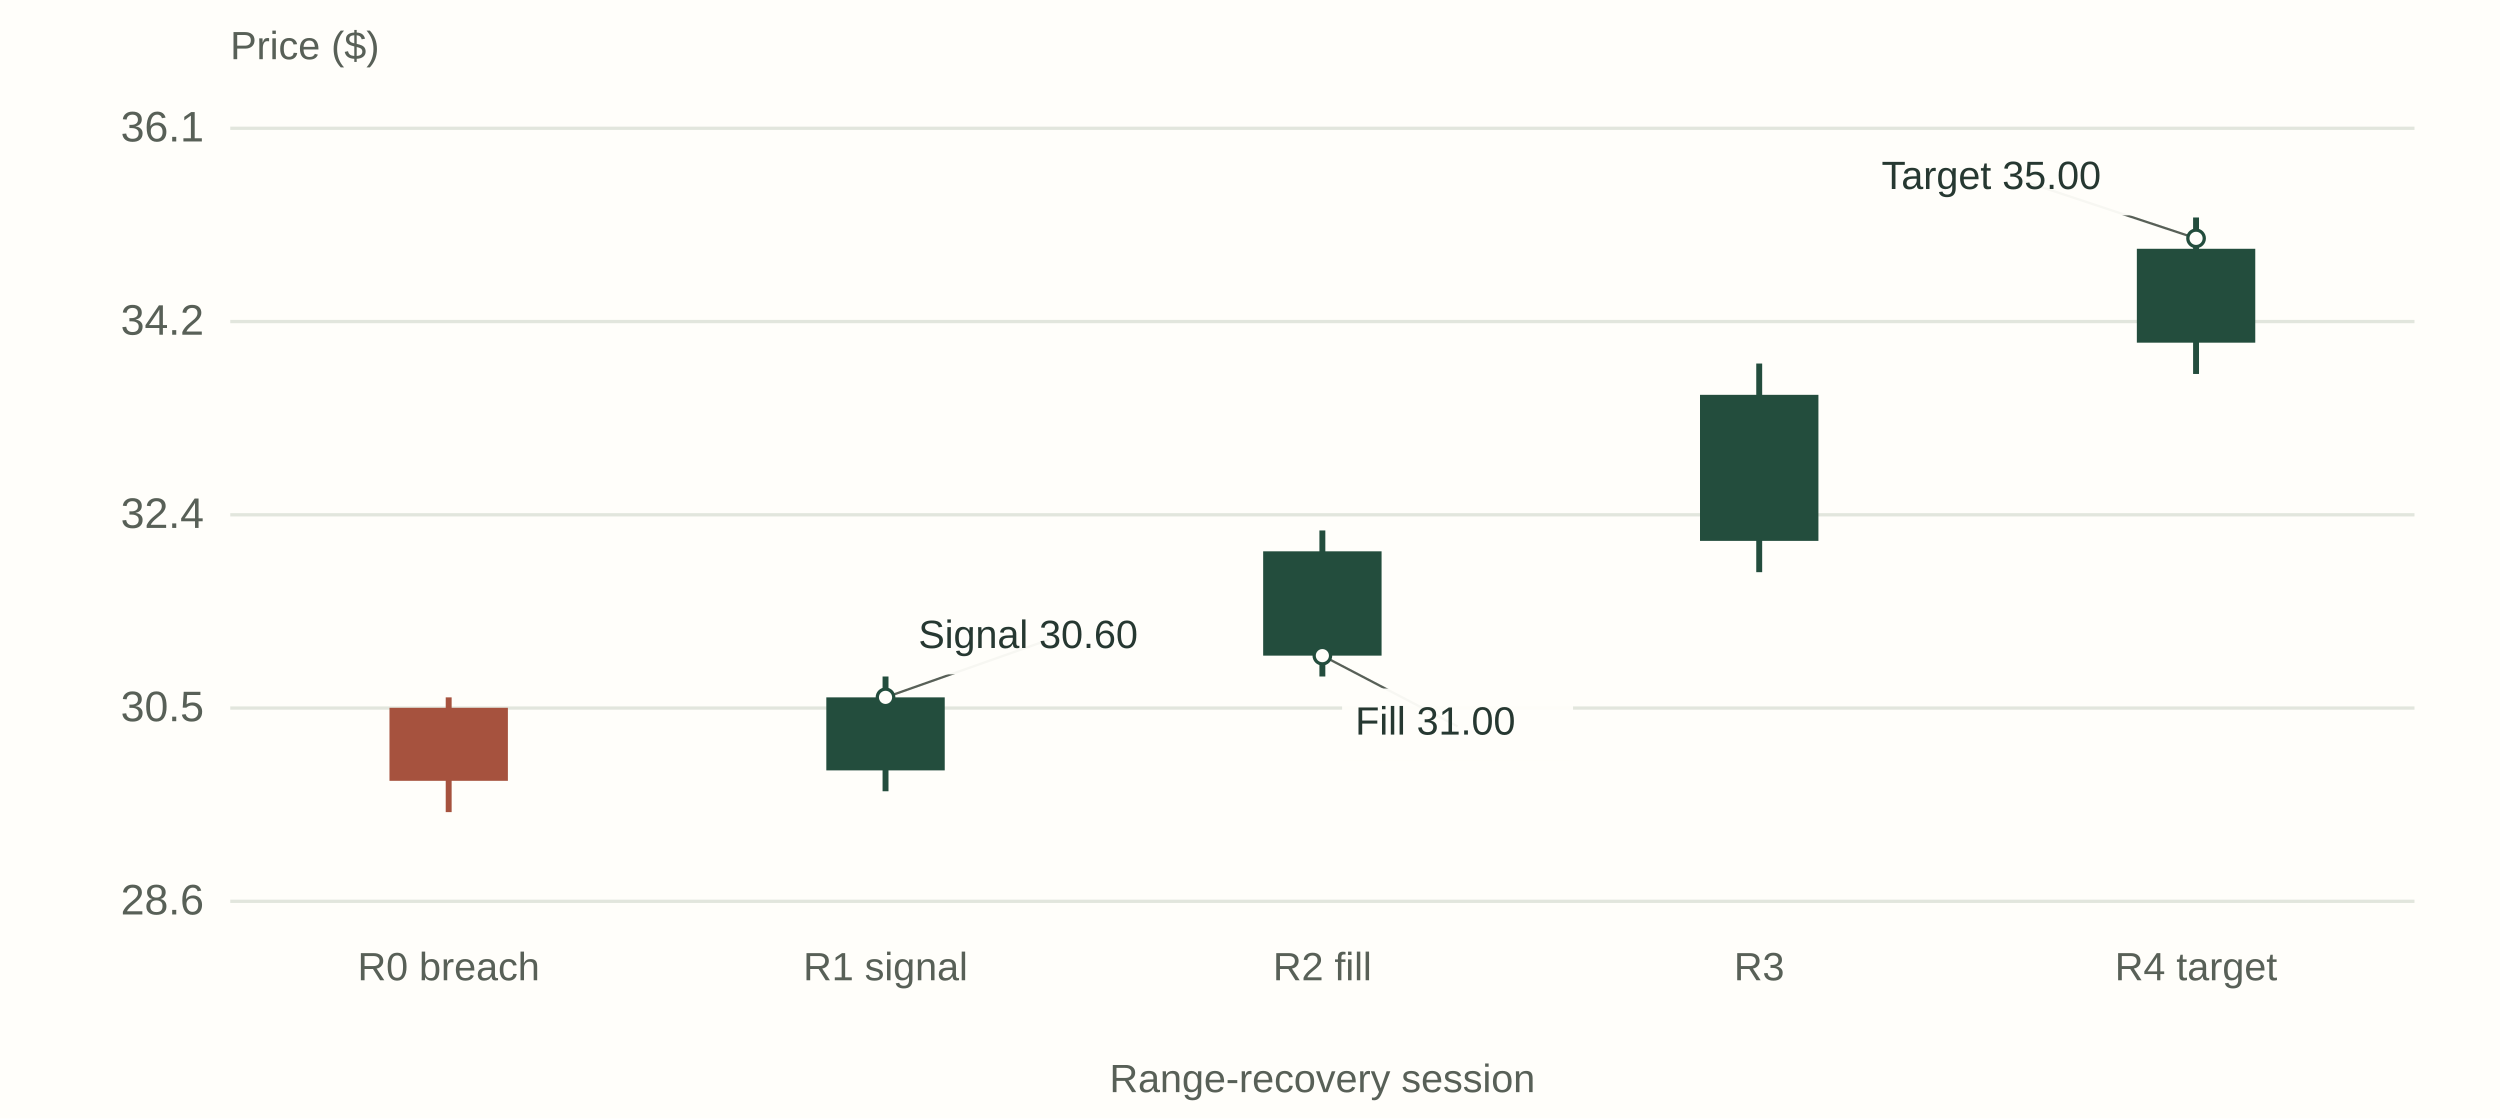
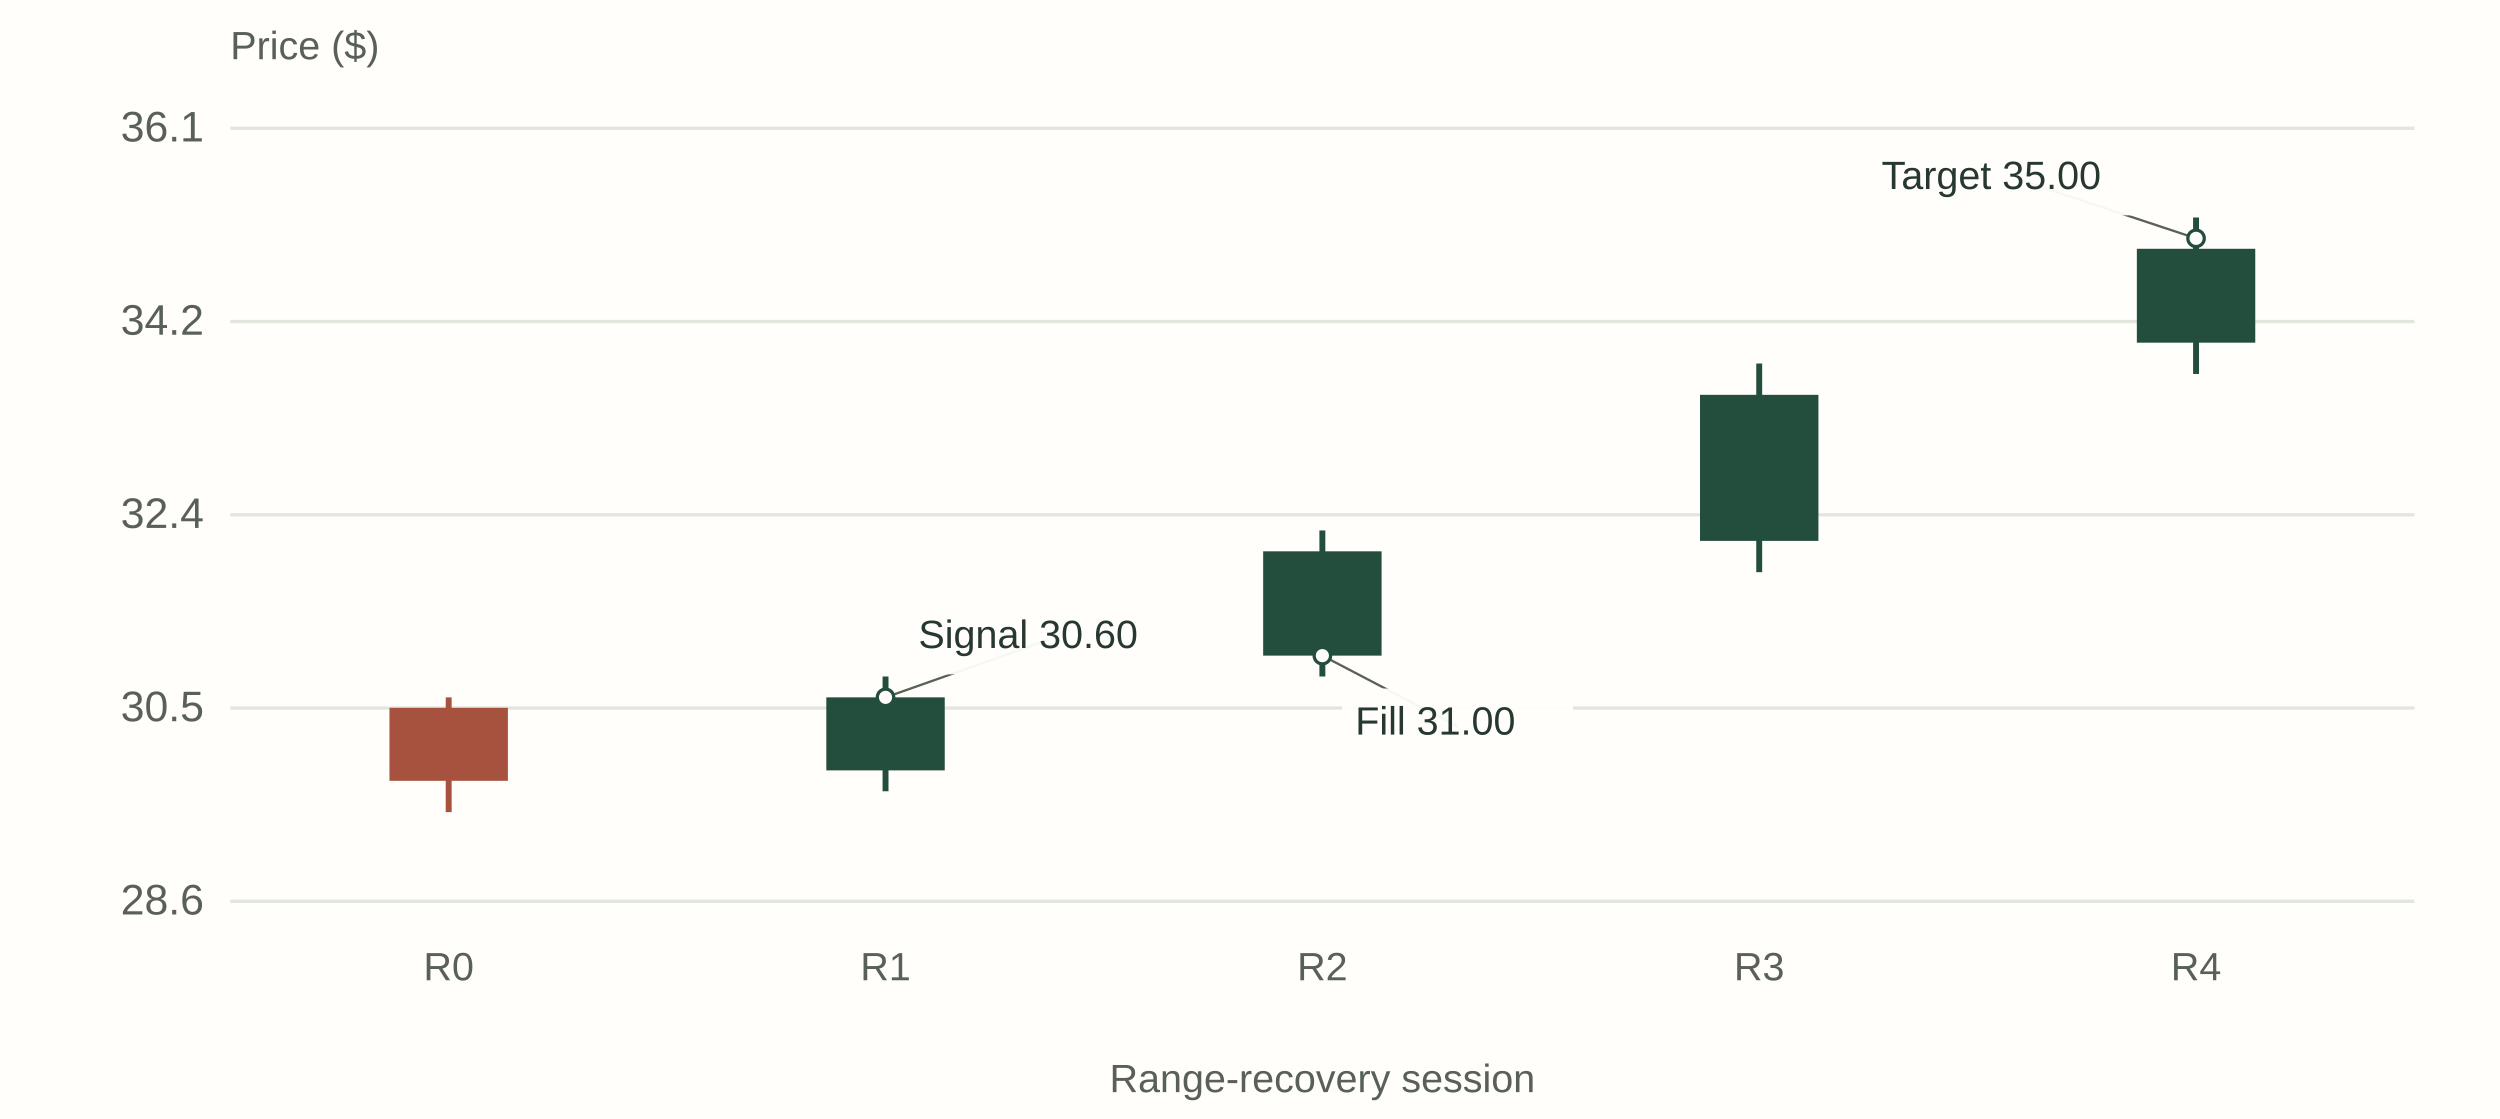
<svg xmlns="http://www.w3.org/2000/svg" viewBox="0 0 760 340" role="img" aria-label="RIVR: breach, recognition, execution and target">
  <style>.af-text{font-family:Arial,sans-serif;fill:#263831}</style>
  <rect width="760" height="340" fill="#fffefa" />
  <text class="af-text" x="70" y="18" text-anchor="start" style="font-size:12px;font-weight:400;fill:#586057;">Price ($)</text>
  <line x1="70" y1="274" x2="734" y2="274" stroke="#e2e6dd" />
  <text class="af-text" x="62" y="278" text-anchor="end" style="font-size:13px;font-weight:400;fill:#586057;">28.6</text>
  <line x1="70" y1="215.25" x2="734" y2="215.25" stroke="#e2e6dd" />
  <text class="af-text" x="62" y="219.25" text-anchor="end" style="font-size:13px;font-weight:400;fill:#586057;">30.5</text>
  <line x1="70" y1="156.5" x2="734" y2="156.5" stroke="#e2e6dd" />
  <text class="af-text" x="62" y="160.5" text-anchor="end" style="font-size:13px;font-weight:400;fill:#586057;">32.4</text>
  <line x1="70" y1="97.75" x2="734" y2="97.75" stroke="#e2e6dd" />
  <text class="af-text" x="62" y="101.75" text-anchor="end" style="font-size:13px;font-weight:400;fill:#586057;">34.2</text>
  <line x1="70" y1="39" x2="734" y2="39" stroke="#e2e6dd" />
  <text class="af-text" x="62" y="43" text-anchor="end" style="font-size:13px;font-weight:400;fill:#586057;">36.1</text>
  <line x1="136.4" y1="211.999" x2="136.4" y2="246.885" stroke="#a6523e" stroke-width="1.8" />
  <rect x="118.4" y="215.171" width="36" height="22.2" fill="#a6523e" />
-   <text class="af-text" x="136.4" y="298" text-anchor="middle" style="font-size:12px;font-weight:400;fill:#586057;">R0 breach</text>
+   <text class="af-text" x="136.4" y="298" text-anchor="middle" style="font-size:12px;font-weight:400;fill:#586057;">R0</text>
  <line x1="269.2" y1="205.657" x2="269.2" y2="240.542" stroke="#234d3d" stroke-width="1.8" />
  <rect x="251.2" y="211.999" width="36" height="22.2" fill="#234d3d" />
-   <text class="af-text" x="269.2" y="298" text-anchor="middle" style="font-size:12px;font-weight:400;fill:#586057;">R1 signal</text>
+   <text class="af-text" x="269.2" y="298" text-anchor="middle" style="font-size:12px;font-weight:400;fill:#586057;">R1</text>
  <line x1="402" y1="161.257" x2="402" y2="205.657" stroke="#234d3d" stroke-width="1.8" />
  <rect x="384" y="167.6" width="36" height="31.714" fill="#234d3d" />
-   <text class="af-text" x="402" y="298" text-anchor="middle" style="font-size:12px;font-weight:400;fill:#586057;">R2 fill</text>
+   <text class="af-text" x="402" y="298" text-anchor="middle" style="font-size:12px;font-weight:400;fill:#586057;">R2</text>
  <line x1="534.8" y1="110.515" x2="534.8" y2="173.943" stroke="#234d3d" stroke-width="1.8" />
  <rect x="516.8" y="120.029" width="36" height="44.399" fill="#234d3d" />
  <text class="af-text" x="534.8" y="298" text-anchor="middle" style="font-size:12px;font-weight:400;fill:#586057;">R3</text>
  <line x1="667.6" y1="66.115" x2="667.6" y2="113.686" stroke="#234d3d" stroke-width="1.8" />
  <rect x="649.6" y="75.63" width="36" height="28.543" fill="#234d3d" />
-   <text class="af-text" x="667.6" y="298" text-anchor="middle" style="font-size:12px;font-weight:400;fill:#586057;">R4 target</text>
+   <text class="af-text" x="667.6" y="298" text-anchor="middle" style="font-size:12px;font-weight:400;fill:#586057;">R4</text>
  <line x1="269.2" y1="211.999" x2="318.76" y2="194.499" stroke="#586057" stroke-width=".7" />
  <circle cx="269.2" cy="211.999" r="2.5" fill="#fffefa" stroke="#234d3d" />
  <rect x="275.2" y="182.999" width="87.12" height="22" fill="#fffefa" opacity=".95" />
  <text class="af-text" x="279.2" y="196.999" text-anchor="start" style="font-size:12px;font-weight:400;">Signal 30.60</text>
  <line x1="402" y1="199.314" x2="443.1" y2="220.814" stroke="#586057" stroke-width=".7" />
  <circle cx="402" cy="199.314" r="2.5" fill="#fffefa" stroke="#234d3d" />
  <rect x="408" y="209.314" width="70.2" height="22" fill="#fffefa" opacity=".95" />
  <text class="af-text" x="412" y="223.314" text-anchor="start" style="font-size:12px;font-weight:400;">Fill 31.00</text>
  <line x1="667.6" y1="72.458" x2="614.8" y2="54.958" stroke="#586057" stroke-width=".7" />
  <circle cx="667.6" cy="72.458" r="2.5" fill="#fffefa" stroke="#234d3d" />
  <rect x="568" y="43.458" width="93.6" height="22" fill="#fffefa" opacity=".95" />
  <text class="af-text" x="572" y="57.458" text-anchor="start" style="font-size:12px;font-weight:400;">Target 35.00</text>
  <text class="af-text" x="402" y="332" text-anchor="middle" style="font-size:12px;font-weight:400;fill:#586057;">Range-recovery session</text>
</svg>
